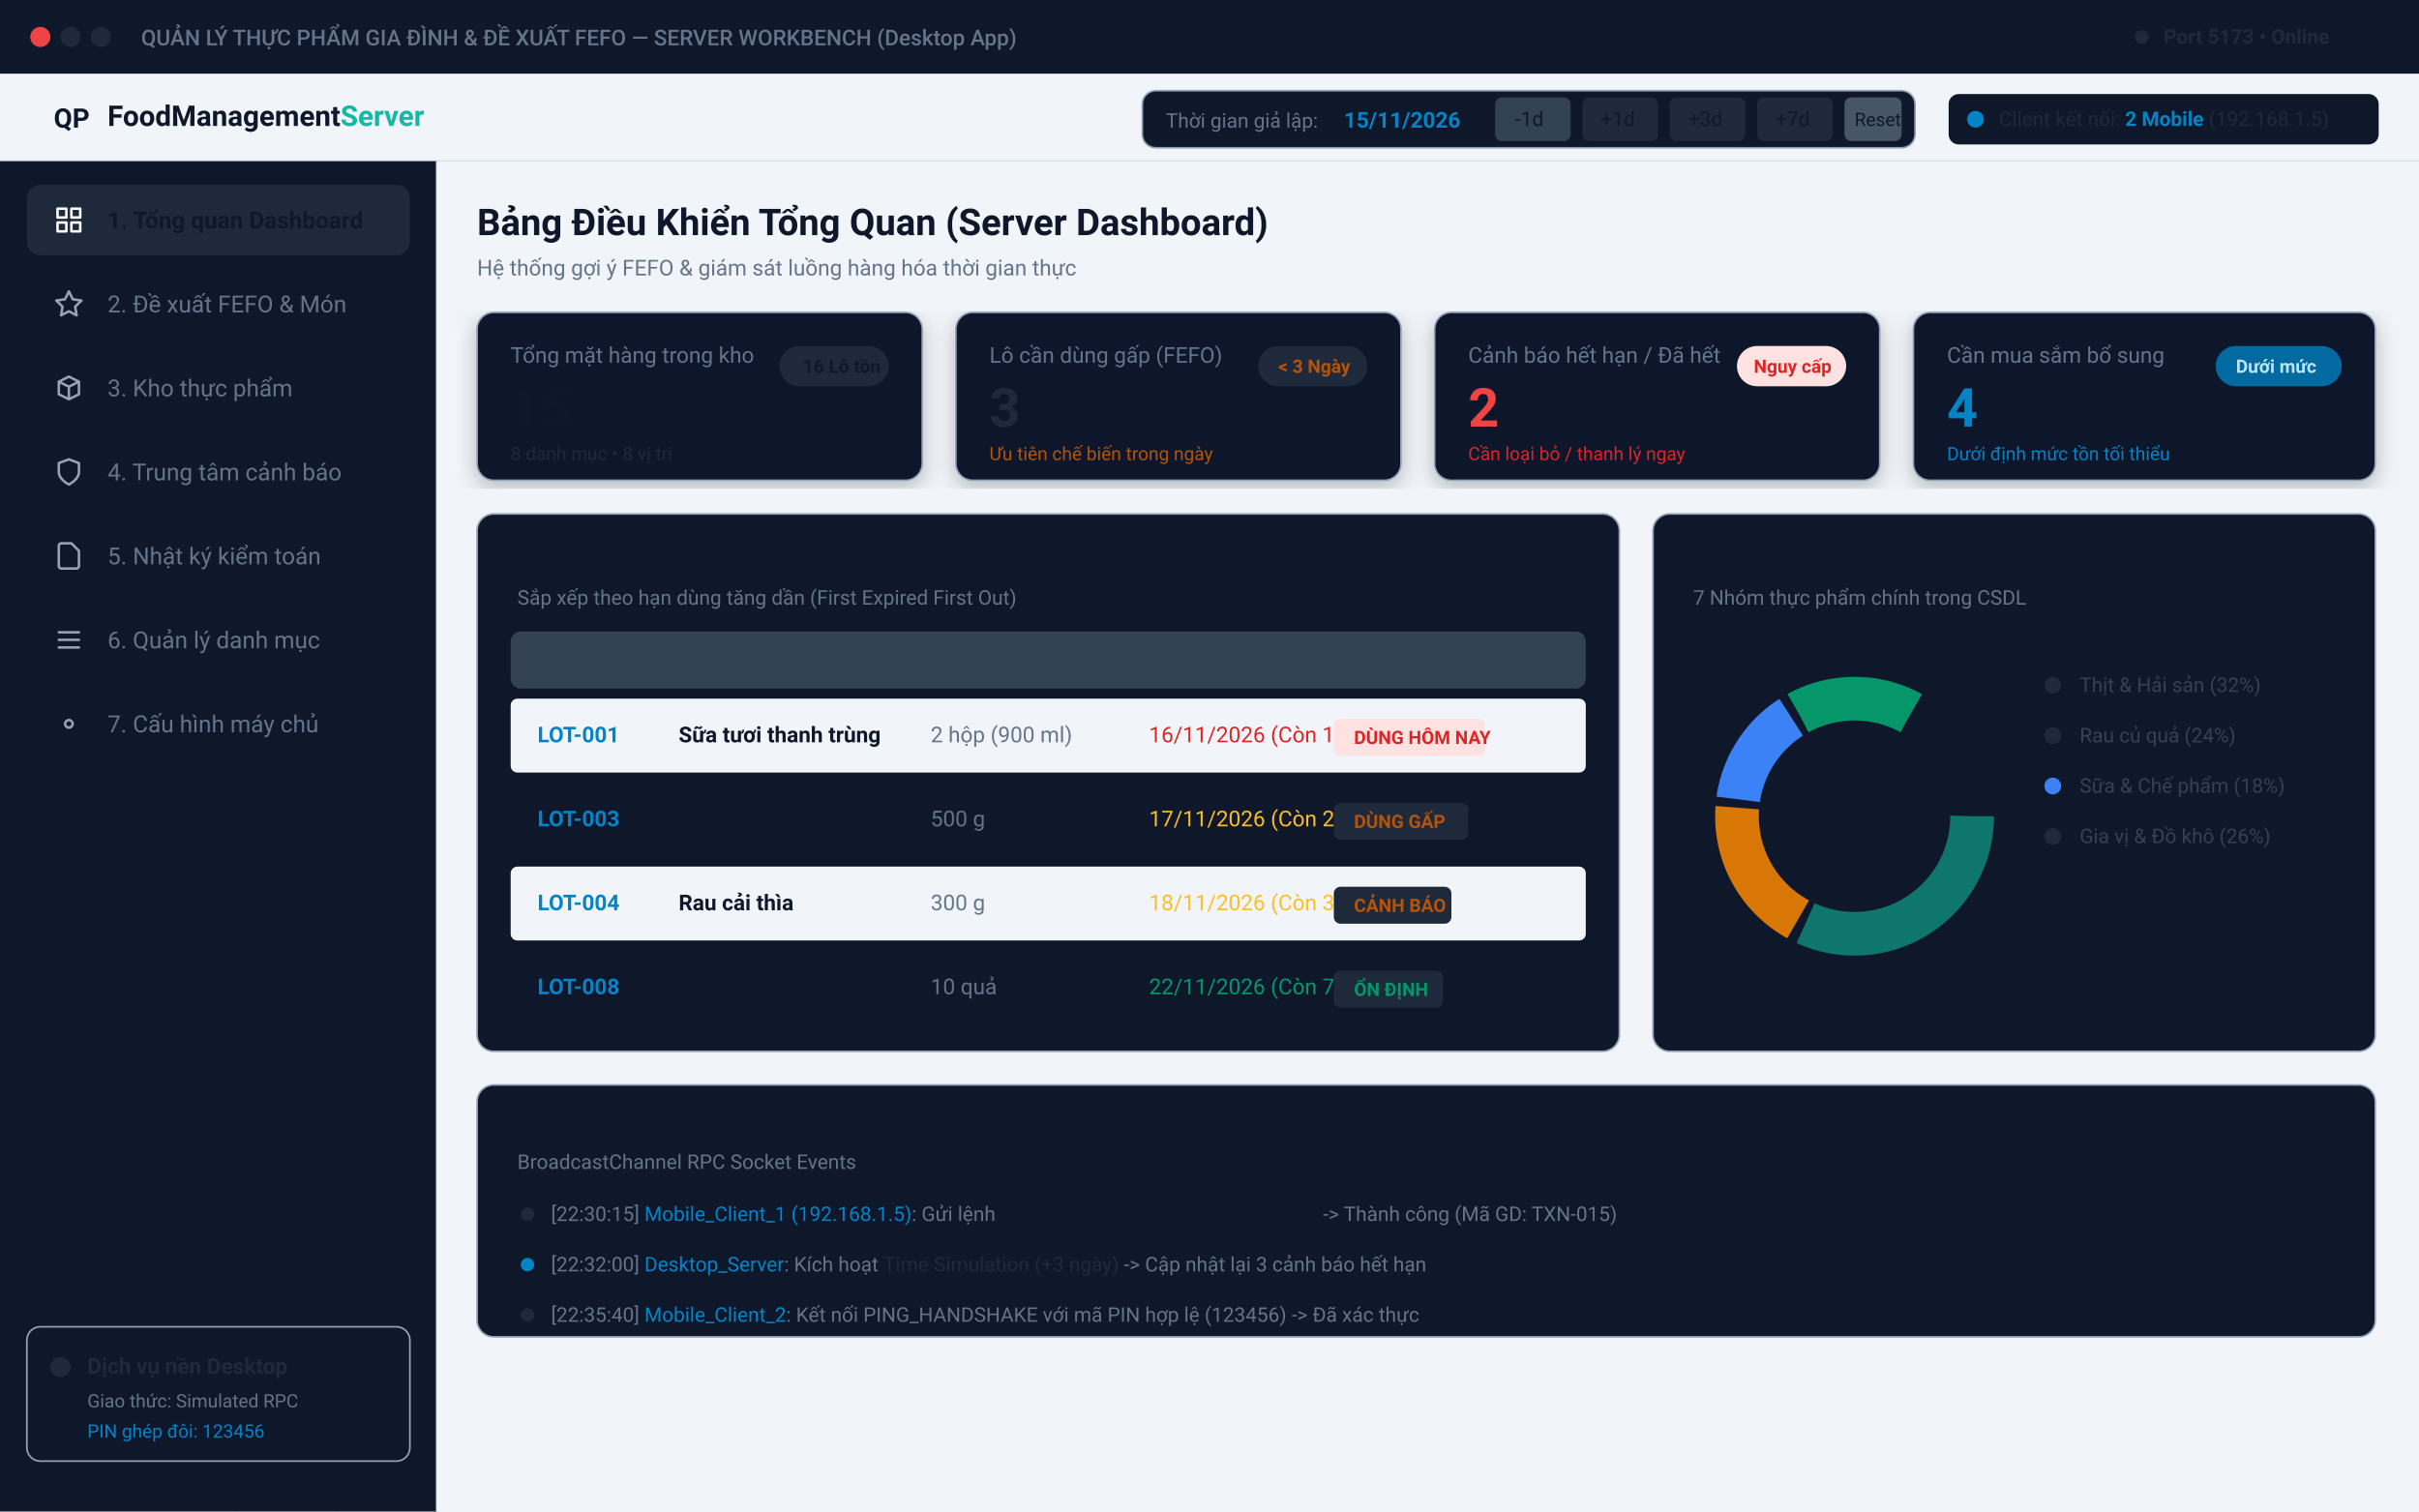
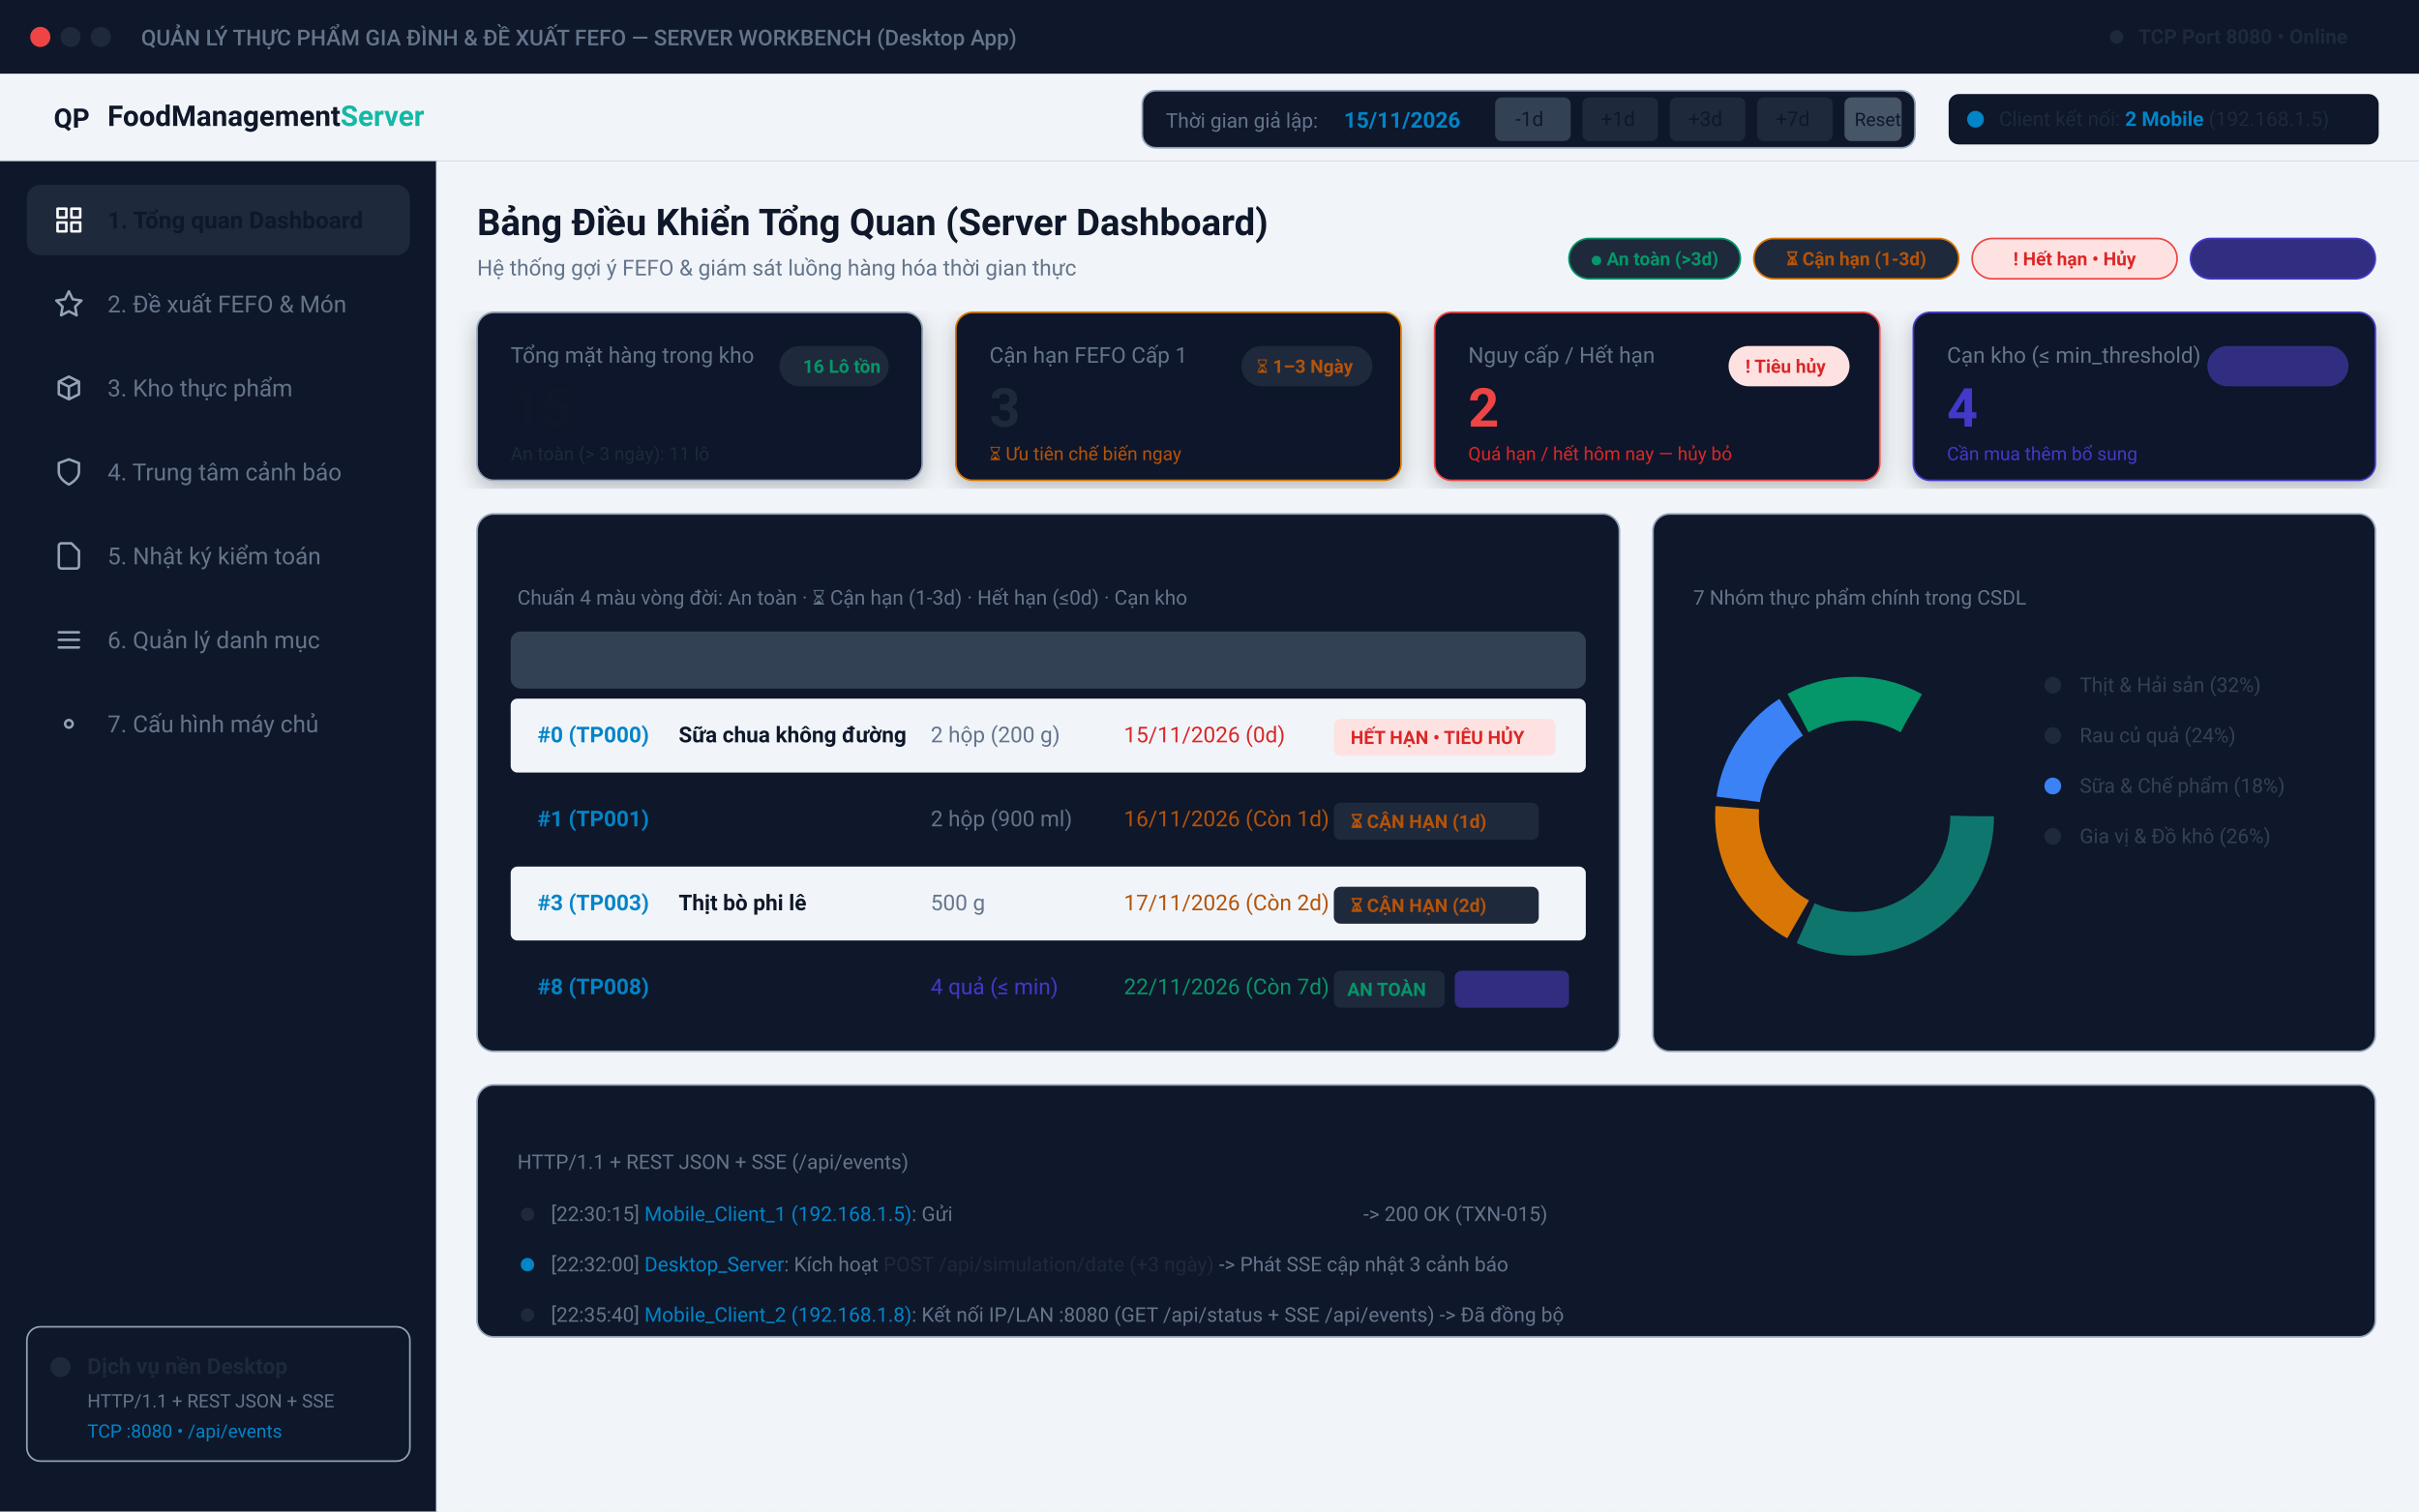
<svg xmlns="http://www.w3.org/2000/svg" viewBox="0 0 1440 900" width="1440" height="900" style="background:#F8FAFC;font-family:'Segoe UI',Roboto,Helvetica,Arial,sans-serif;">
  <defs>
    <filter id="shadow" x="-5%" y="-5%" width="110%" height="110%">
      <feDropShadow dx="0" dy="4" stdDeviation="6" flood-color="#000" flood-opacity="0.25" />
    </filter>
    <linearGradient id="primaryGrad" x1="0%" y1="0%" x2="100%" y2="100%">
      <stop offset="0%" stop-color="#0F766E" />
      <stop offset="100%" stop-color="#14B8A6" />
    </linearGradient>
    <linearGradient id="accentGrad" x1="0%" y1="0%" x2="100%" y2="100%">
      <stop offset="0%" stop-color="#F59E0B" />
      <stop offset="100%" stop-color="#D97706" />
    </linearGradient>
    <pattern id="wfGrid" width="20" height="20" patternUnits="userSpaceOnUse">
      <path d="M 20 0 L 0 0 0 20" fill="none" stroke="#E2E8F0" stroke-width="0.8" />
    </pattern>
  </defs>
  <rect width="100%" height="100%" fill="url(#wfGrid)" opacity="0.6" />
  <rect x="0" y="0" width="1440" height="44" fill="#0F172A" />
  <circle cx="24" cy="22" r="6" fill="#EF4444" />
  <circle cx="42" cy="22" r="6" fill="#1E293B" />
  <circle cx="60" cy="22" r="6" fill="#1E293B" />
  <text x="84" y="27" fill="#64748B" font-size="13" font-weight="500">QUẢN LÝ THỰC PHẨM GIA ĐÌNH &amp; ĐỀ XUẤT FEFO — SERVER WORKBENCH (Desktop App)</text>
-   <rect x="1260" y="10" width="160" height="24" rx="12" fill="#0F172A" />
-   <circle cx="1275" cy="22" r="4" fill="#1E293B" />
-   <text x="1288" y="26" fill="#1E293B" font-size="12" font-weight="600">Port 5173 • Online</text>
+   <rect x="1245" y="10" width="175" height="24" rx="12" fill="#0F172A" />
+   <circle cx="1260" cy="22" r="4" fill="#1E293B" />
+   <text x="1273" y="26" fill="#1E293B" font-size="12" font-weight="600">TCP Port 8080 • Online</text>
  <rect x="0" y="44" width="1440" height="52" fill="#F1F5F9" />
  <line x1="0" y1="96" x2="1440" y2="96" stroke="#CBD5E1" stroke-width="1" />
  <rect x="24" y="56" width="30" height="28" rx="6" fill="#F1F5F9" />
  <text x="32" y="76" fill="#0F172A" font-size="16" font-weight="700">QP</text>
  <text x="64" y="75" fill="#0F172A" font-size="17" font-weight="700">FoodManagement<tspan fill="#14B8A6">Server</tspan>
  </text>
  <g id="Time_Simulator_Bar" transform="translate(680, 54)">
    <rect x="0" y="0" width="460" height="34" rx="8" fill="#0F172A" stroke="#94A3B8" stroke-width="1" />
    <text x="14" y="22" fill="#64748B" font-size="12">Thời gian giả lập:</text>
    <text x="120" y="22" fill="#0284C7" font-size="13" font-weight="700">15/11/2026</text>
    <rect x="210" y="4" width="45" height="26" rx="4" fill="#334155" />
    <text x="222" y="21" fill="#0F172A" font-size="12">-1d</text>
    <rect x="262" y="4" width="45" height="26" rx="4" fill="#1E293B" />
    <text x="273" y="21" fill="#0F172A" font-size="12">+1d</text>
    <rect x="314" y="4" width="45" height="26" rx="4" fill="#1E293B" />
    <text x="325" y="21" fill="#0F172A" font-size="12">+3d</text>
    <rect x="366" y="4" width="45" height="26" rx="4" fill="#1E293B" />
    <text x="377" y="21" fill="#0F172A" font-size="12">+7d</text>
    <rect x="418" y="4" width="34" height="26" rx="4" fill="#475569" />
    <text x="424" y="21" fill="#0F172A" font-size="11">Reset</text>
  </g>
  <rect x="1160" y="56" width="256" height="30" rx="6" fill="#0F172A" />
  <circle cx="1176" cy="71" r="5" fill="#0284C7" />
  <text x="1190" y="75" fill="#1E293B" font-size="12">Client kết nối: <tspan fill="#0284C7" font-weight="700">2 Mobile</tspan> (192.168.1.5)</text>
  <rect x="0" y="96" width="260" height="804" fill="#0F172A" />
  <line x1="260" y1="96" x2="260" y2="900" stroke="#CBD5E1" stroke-width="1" />
  <text x="24" y="130" fill="#475569" font-size="11" font-weight="700" letter-spacing="1">PHÂN HỆ NGHIỆP VỤ</text>
  <g id="Nav_DSK-01" cursor="pointer">
    <rect x="16" y="110" width="228" height="42" rx="8" fill="#1E293B" />
    <path d="M3 3h7v7H3zm11 0h7v7h-7zM3 14h7v7H3zm11 0h7v7h-7z" fill="none" stroke="#FFFFFF" stroke-width="2" stroke-linecap="round" stroke-linejoin="round" transform="translate(32, 122) scale(0.75)" />
    <text x="64" y="136" fill="#0F172A" font-size="14" font-weight="600">1. Tổng quan Dashboard</text>
  </g>
  <g id="Nav_DSK-02" cursor="pointer">
    <rect x="16" y="160" width="228" height="42" rx="8" fill="transparent" />
    <path d="M12 2l3.09 6.26L22 9.27l-5 4.87 1.18 6.88L12 17.77l-6.18 3.25L7 14.14 2 9.27l6.91-1.01L12 2z" fill="none" stroke="#94A3B8" stroke-width="2" stroke-linecap="round" stroke-linejoin="round" transform="translate(32, 172) scale(0.75)" />
    <text x="64" y="186" fill="#64748B" font-size="14" font-weight="400">2. Đề xuất FEFO &amp; Món</text>
  </g>
  <g id="Nav_DSK-03" cursor="pointer">
    <rect x="16" y="210" width="228" height="42" rx="8" fill="transparent" />
    <path d="M20 7l-8-4-8 4m16 0l-8 4m8-4v10l-8 4m0-10L4 7m8 4v10M4 7v10l8 4" fill="none" stroke="#94A3B8" stroke-width="2" stroke-linecap="round" stroke-linejoin="round" transform="translate(32, 222) scale(0.75)" />
    <text x="64" y="236" fill="#64748B" font-size="14" font-weight="400">3. Kho thực phẩm</text>
  </g>
  <g id="Nav_DSK-04" cursor="pointer">
    <rect x="16" y="260" width="228" height="42" rx="8" fill="transparent" />
    <path d="M12 22s8-4 8-10V5l-8-3-8 3v7c0 6 8 10 8 10z" fill="none" stroke="#94A3B8" stroke-width="2" stroke-linecap="round" stroke-linejoin="round" transform="translate(32, 272) scale(0.75)" />
    <text x="64" y="286" fill="#64748B" font-size="14" font-weight="400">4. Trung tâm cảnh báo</text>
  </g>
  <g id="Nav_DSK-05" cursor="pointer">
    <rect x="16" y="310" width="228" height="42" rx="8" fill="transparent" />
    <path d="M14 2H6a2 2 0 0 0-2 2v16a2 2 0 0 0 2 2h12a2 2 0 0 0 2-2V8z" fill="none" stroke="#94A3B8" stroke-width="2" stroke-linecap="round" stroke-linejoin="round" transform="translate(32, 322) scale(0.75)" />
    <text x="64" y="336" fill="#64748B" font-size="14" font-weight="400">5. Nhật ký kiểm toán</text>
  </g>
  <g id="Nav_DSK-06" cursor="pointer">
    <rect x="16" y="360" width="228" height="42" rx="8" fill="transparent" />
    <path d="M4 6h16M4 12h16M4 18h16" fill="none" stroke="#94A3B8" stroke-width="2" stroke-linecap="round" stroke-linejoin="round" transform="translate(32, 372) scale(0.75)" />
    <text x="64" y="386" fill="#64748B" font-size="14" font-weight="400">6. Quản lý danh mục</text>
  </g>
  <g id="Nav_DSK-07" cursor="pointer">
    <rect x="16" y="410" width="228" height="42" rx="8" fill="transparent" />
    <path d="M12 15a3 3 0 1 0 0-6 3 3 0 0 0 0 6z" fill="none" stroke="#94A3B8" stroke-width="2" stroke-linecap="round" stroke-linejoin="round" transform="translate(32, 422) scale(0.75)" />
    <text x="64" y="436" fill="#64748B" font-size="14" font-weight="400">7. Cấu hình máy chủ</text>
  </g>
  <g transform="translate(16, 790)">
    <rect x="0" y="0" width="228" height="80" rx="8" fill="#0F172A" stroke="#94A3B8" stroke-width="1" />
    <circle cx="20" cy="24" r="6" fill="#1E293B" />
    <text x="36" y="28" fill="#1E293B" font-size="13" font-weight="600">Dịch vụ nền Desktop</text>
-     <text x="36" y="48" fill="#64748B" font-size="11">Giao thức: Simulated RPC</text>
-     <text x="36" y="66" fill="#0284C7" font-size="11">PIN ghép đôi: 123456</text>
+     <text x="36" y="48" fill="#64748B" font-size="11">HTTP/1.1 + REST JSON + SSE</text>
+     <text x="36" y="66" fill="#0284C7" font-size="11">TCP :8080 • /api/events</text>
  </g>
  <rect x="260" y="96" width="1180" height="804" fill="#F1F5F9" />
  <g id="Content_DSK-01" transform="translate(284, 116)">
    <text x="0" y="24" fill="#0F172A" font-size="22" font-weight="700">Bảng Điều Khiển Tổng Quan (Server Dashboard)</text>
    <text x="0" y="48" fill="#64748B" font-size="13">Hệ thống gợi ý FEFO &amp; giám sát luồng hàng hóa thời gian thực</text>
+     <g transform="translate(650, 26)">
+       <rect x="0" y="0" width="102" height="24" rx="12" fill="#1E293B" stroke="#059669" stroke-width="1" />
+       <text x="51" y="16" text-anchor="middle" fill="#059669" font-size="11" font-weight="700">● An toàn (&gt;3d)</text>
+       <rect x="110" y="0" width="122" height="24" rx="12" fill="#1E293B" stroke="#D97706" stroke-width="1" />
+       <text x="171" y="16" text-anchor="middle" fill="#B45309" font-size="11" font-weight="700">⏳ Cận hạn (1-3d)</text>
+       <rect x="240" y="0" width="122" height="24" rx="12" fill="#FEE2E2" stroke="#EF4444" stroke-width="1" />
+       <text x="301" y="16" text-anchor="middle" fill="#DC2626" font-size="11" font-weight="700">! Hết hạn • Hủy</text>
+       <rect x="370" y="0" width="110" height="24" rx="12" fill="#312E81" stroke="#4338CA" stroke-width="1" />
+       <text x="425" y="16" text-anchor="middle" fill="#312E81" font-size="11" font-weight="700">◆ Cạn kho (≤min)</text>
+     </g>
    <g id="KPI_Row" transform="translate(0, 70)">
      <rect x="0" y="0" width="265" height="100" rx="10" fill="#0F172A" stroke="#94A3B8" stroke-width="1" filter="url(#shadow)" />
      <text x="20" y="30" fill="#64748B" font-size="13">Tổng mặt hàng trong kho</text>
      <text x="20" y="68" fill="#0F172A" font-size="32" font-weight="700">15</text>
      <rect x="180" y="20" width="65" height="24" rx="12" fill="#1E293B" />
-       <text x="194" y="36" fill="#0F172A" font-size="11" font-weight="600">16 Lô tồn</text>
-       <text x="20" y="88" fill="#1E293B" font-size="11">8 danh mục • 8 vị trí</text>
-       <rect x="285" y="0" width="265" height="100" rx="10" fill="#0F172A" stroke="#94A3B8" stroke-width="1" filter="url(#shadow)" />
-       <text x="305" y="30" fill="#64748B" font-size="13">Lô cần dùng gấp (FEFO)</text>
+       <text x="194" y="36" fill="#059669" font-size="11" font-weight="600">16 Lô tồn</text>
+       <text x="20" y="88" fill="#1E293B" font-size="11">An toàn (&gt; 3 ngày): 11 lô</text>
+       <rect x="285" y="0" width="265" height="100" rx="10" fill="#0F172A" stroke="#D97706" stroke-width="1" filter="url(#shadow)" />
+       <text x="305" y="30" fill="#64748B" font-size="13">Cận hạn FEFO Cấp 1</text>
      <text x="305" y="68" fill="#1E293B" font-size="32" font-weight="700">3</text>
-       <rect x="465" y="20" width="65" height="24" rx="12" fill="#1E293B" />
-       <text x="477" y="36" fill="#B45309" font-size="11" font-weight="600">&lt; 3 Ngày</text>
-       <text x="305" y="88" fill="#B45309" font-size="11">Ưu tiên chế biến trong ngày</text>
-       <rect x="570" y="0" width="265" height="100" rx="10" fill="#0F172A" stroke="#94A3B8" stroke-width="1" filter="url(#shadow)" />
-       <text x="590" y="30" fill="#64748B" font-size="13">Cảnh báo hết hạn / Đã hết</text>
+       <rect x="455" y="20" width="78" height="24" rx="12" fill="#1E293B" />
+       <text x="464" y="36" fill="#B45309" font-size="11" font-weight="600">⏳ 1–3 Ngày</text>
+       <text x="305" y="88" fill="#B45309" font-size="11">⏳ Ưu tiên chế biến ngay</text>
+       <rect x="570" y="0" width="265" height="100" rx="10" fill="#0F172A" stroke="#EF4444" stroke-width="1" filter="url(#shadow)" />
+       <text x="590" y="30" fill="#64748B" font-size="13">Nguy cấp / Hết hạn</text>
      <text x="590" y="68" fill="#EF4444" font-size="32" font-weight="700">2</text>
-       <rect x="750" y="20" width="65" height="24" rx="12" fill="#FEE2E2" />
-       <text x="760" y="36" fill="#DC2626" font-size="11" font-weight="600">Nguy cấp</text>
-       <text x="590" y="88" fill="#DC2626" font-size="11">Cần loại bỏ / thanh lý ngay</text>
-       <rect x="855" y="0" width="275" height="100" rx="10" fill="#0F172A" stroke="#94A3B8" stroke-width="1" filter="url(#shadow)" />
-       <text x="875" y="30" fill="#64748B" font-size="13">Cần mua sắm bổ sung</text>
-       <text x="875" y="68" fill="#0284C7" font-size="32" font-weight="700">4</text>
-       <rect x="1035" y="20" width="75" height="24" rx="12" fill="#0369A1" />
-       <text x="1047" y="36" fill="#BAE6FD" font-size="11" font-weight="600">Dưới mức</text>
-       <text x="875" y="88" fill="#0284C7" font-size="11">Dưới định mức tồn tối thiểu</text>
+       <rect x="745" y="20" width="72" height="24" rx="12" fill="#FEE2E2" />
+       <text x="755" y="36" fill="#DC2626" font-size="11" font-weight="600">! Tiêu hủy</text>
+       <text x="590" y="88" fill="#DC2626" font-size="11">Quá hạn / hết hôm nay — hủy bỏ</text>
+       <rect x="855" y="0" width="275" height="100" rx="10" fill="#0F172A" stroke="#4338CA" stroke-width="1" filter="url(#shadow)" />
+       <text x="875" y="30" fill="#64748B" font-size="13">Cạn kho (≤ min_threshold)</text>
+       <text x="875" y="68" fill="#4338CA" font-size="32" font-weight="700">4</text>
+       <rect x="1030" y="20" width="84" height="24" rx="12" fill="#312E81" />
+       <text x="1042" y="36" fill="#312E81" font-size="11" font-weight="600">◆ Cạn kho</text>
+       <text x="875" y="88" fill="#4338CA" font-size="11">Cần mua thêm bổ sung</text>
    </g>
    <g id="Charts_Row" transform="translate(0, 190)">
      <rect x="0" y="0" width="680" height="320" rx="10" fill="#0F172A" stroke="#94A3B8" stroke-width="1" />
      <text x="24" y="34" fill="#0F172A" font-size="16" font-weight="700">Danh Sách Thực Phẩm FEFO Ưu Tiên Dùng Trước</text>
-       <text x="24" y="54" fill="#64748B" font-size="12">Sắp xếp theo hạn dùng tăng dần (First Expired First Out)</text>
+       <text x="24" y="54" fill="#64748B" font-size="12">Chuẩn 4 màu vòng đời: An toàn · ⏳ Cận hạn (1-3d) · Hết hạn (≤0d) · Cạn kho</text>
      <rect x="20" y="70" width="640" height="34" rx="6" fill="#334155" />
-       <text x="36" y="92" fill="#334155" font-size="12" font-weight="600">MÃ LÔ</text>
-       <text x="120" y="92" fill="#334155" font-size="12" font-weight="600">TÊN THỰC PHẨM</text>
-       <text x="270" y="92" fill="#334155" font-size="12" font-weight="600">SỐ LƯỢNG TỒN</text>
-       <text x="400" y="92" fill="#334155" font-size="12" font-weight="600">HẠN DÙNG</text>
-       <text x="510" y="92" fill="#334155" font-size="12" font-weight="600">TRẠNG THÁI FEFO</text>
+       <text x="36" y="92" fill="#334155" font-size="12" font-weight="600">item_id</text>
+       <text x="120" y="92" fill="#334155" font-size="12" font-weight="600">food_name</text>
+       <text x="270" y="92" fill="#334155" font-size="12" font-weight="600">current_qty</text>
+       <text x="385" y="92" fill="#334155" font-size="12" font-weight="600">expiration_date</text>
+       <text x="510" y="92" fill="#334155" font-size="12" font-weight="600">TRẠNG THÁI 4 CẤP</text>
      <rect x="20" y="110" width="640" height="44" rx="4" fill="#F1F5F9" />
-       <text x="36" y="136" fill="#0284C7" font-size="13" font-weight="600">LOT-001</text>
-       <text x="120" y="136" fill="#0F172A" font-size="13" font-weight="600">Sữa tươi thanh trùng</text>
-       <text x="270" y="136" fill="#64748B" font-size="13">2 hộp (900 ml)</text>
-       <text x="400" y="136" fill="#DC2626" font-size="13">16/11/2026 (Còn 1d)</text>
-       <rect x="510" y="122" width="90" height="22" rx="4" fill="#FEE2E2" />
-       <text x="522" y="137" fill="#DC2626" font-size="11" font-weight="700">DÙNG HÔM NAY</text>
+       <text x="36" y="136" fill="#0284C7" font-size="13" font-weight="600">#0 (TP000)</text>
+       <text x="120" y="136" fill="#0F172A" font-size="13" font-weight="600">Sữa chua không đường</text>
+       <text x="270" y="136" fill="#64748B" font-size="13">2 hộp (200 g)</text>
+       <text x="385" y="136" fill="#DC2626" font-size="13">15/11/2026 (0d)</text>
+       <rect x="510" y="122" width="132" height="22" rx="4" fill="#FEE2E2" />
+       <text x="520" y="137" fill="#DC2626" font-size="11" font-weight="700">HẾT HẠN • TIÊU HỦY</text>
      <rect x="20" y="160" width="640" height="44" rx="4" fill="#0F172A" />
-       <text x="36" y="186" fill="#0284C7" font-size="13" font-weight="600">LOT-003</text>
-       <text x="120" y="186" fill="#0F172A" font-size="13" font-weight="600">Thịt bò phi lê</text>
-       <text x="270" y="186" fill="#64748B" font-size="13">500 g</text>
-       <text x="400" y="186" fill="#FBBF24" font-size="13">17/11/2026 (Còn 2d)</text>
-       <rect x="510" y="172" width="80" height="22" rx="4" fill="#1E293B" />
-       <text x="522" y="187" fill="#B45309" font-size="11" font-weight="700">DÙNG GẤP</text>
+       <text x="36" y="186" fill="#0284C7" font-size="13" font-weight="600">#1 (TP001)</text>
+       <text x="120" y="186" fill="#0F172A" font-size="13" font-weight="600">Sữa tươi thanh trùng</text>
+       <text x="270" y="186" fill="#64748B" font-size="13">2 hộp (900 ml)</text>
+       <text x="385" y="186" fill="#B45309" font-size="13">16/11/2026 (Còn 1d)</text>
+       <rect x="510" y="172" width="122" height="22" rx="4" fill="#1E293B" />
+       <text x="520" y="187" fill="#B45309" font-size="11" font-weight="700">⏳ CẬN HẠN (1d)</text>
      <rect x="20" y="210" width="640" height="44" rx="4" fill="#F1F5F9" />
-       <text x="36" y="236" fill="#0284C7" font-size="13" font-weight="600">LOT-004</text>
-       <text x="120" y="236" fill="#0F172A" font-size="13" font-weight="600">Rau cải thìa</text>
-       <text x="270" y="236" fill="#64748B" font-size="13">300 g</text>
-       <text x="400" y="236" fill="#FBBF24" font-size="13">18/11/2026 (Còn 3d)</text>
-       <rect x="510" y="222" width="70" height="22" rx="4" fill="#1E293B" />
-       <text x="522" y="237" fill="#B45309" font-size="11" font-weight="700">CẢNH BÁO</text>
+       <text x="36" y="236" fill="#0284C7" font-size="13" font-weight="600">#3 (TP003)</text>
+       <text x="120" y="236" fill="#0F172A" font-size="13" font-weight="600">Thịt bò phi lê</text>
+       <text x="270" y="236" fill="#64748B" font-size="13">500 g</text>
+       <text x="385" y="236" fill="#B45309" font-size="13">17/11/2026 (Còn 2d)</text>
+       <rect x="510" y="222" width="122" height="22" rx="4" fill="#1E293B" />
+       <text x="520" y="237" fill="#B45309" font-size="11" font-weight="700">⏳ CẬN HẠN (2d)</text>
      <rect x="20" y="260" width="640" height="44" rx="4" fill="#0F172A" />
-       <text x="36" y="286" fill="#0284C7" font-size="13" font-weight="600">LOT-008</text>
+       <text x="36" y="286" fill="#0284C7" font-size="13" font-weight="600">#8 (TP008)</text>
      <text x="120" y="286" fill="#0F172A" font-size="13" font-weight="600">Trứng gà ta</text>
-       <text x="270" y="286" fill="#64748B" font-size="13">10 quả</text>
-       <text x="400" y="286" fill="#059669" font-size="13">22/11/2026 (Còn 7d)</text>
-       <rect x="510" y="272" width="65" height="22" rx="4" fill="#1E293B" />
-       <text x="522" y="287" fill="#059669" font-size="11" font-weight="700">ỔN ĐỊNH</text>
+       <text x="270" y="286" fill="#4338CA" font-size="13">4 quả (≤ min)</text>
+       <text x="385" y="286" fill="#059669" font-size="13">22/11/2026 (Còn 7d)</text>
+       <rect x="510" y="272" width="66" height="22" rx="4" fill="#1E293B" />
+       <text x="518" y="287" fill="#059669" font-size="11" font-weight="700">AN TOÀN</text>
+       <rect x="582" y="272" width="68" height="22" rx="4" fill="#312E81" />
+       <text x="590" y="287" fill="#312E81" font-size="11" font-weight="700">CẠN KHO</text>
      <g transform="translate(700, 0)">
        <rect x="0" y="0" width="430" height="320" rx="10" fill="#0F172A" stroke="#94A3B8" stroke-width="1" />
        <text x="24" y="34" fill="#0F172A" font-size="16" font-weight="700">Phân Bổ Tồn Kho Theo Nhóm</text>
        <text x="24" y="54" fill="#64748B" font-size="12">7 Nhóm thực phẩm chính trong CSDL</text>
        <g transform="translate(120, 180)">
          <circle cx="0" cy="0" r="70" fill="none" stroke="#0F766E" stroke-width="26" stroke-dasharray="140 300" />
          <circle cx="0" cy="0" r="70" fill="none" stroke="#D97706" stroke-width="26" stroke-dasharray="80 300" stroke-dashoffset="-145" />
          <circle cx="0" cy="0" r="70" fill="none" stroke="#3B82F6" stroke-width="26" stroke-dasharray="60 300" stroke-dashoffset="-230" />
          <circle cx="0" cy="0" r="70" fill="none" stroke="#059669" stroke-width="26" stroke-dasharray="70 300" stroke-dashoffset="-295" />
          <text x="0" y="6" text-anchor="middle" fill="#0F172A" font-size="18" font-weight="700">16 Lô</text>
        </g>
        <g transform="translate(230, 90)">
          <circle cx="8" cy="12" r="5" fill="#1E293B" />
          <text x="24" y="16" fill="#334155" font-size="12">Thịt &amp; Hải sản (32%)</text>
          <circle cx="8" cy="42" r="5" fill="#1E293B" />
          <text x="24" y="46" fill="#334155" font-size="12">Rau củ quả (24%)</text>
          <circle cx="8" cy="72" r="5" fill="#3B82F6" />
          <text x="24" y="76" fill="#334155" font-size="12">Sữa &amp; Chế phẩm (18%)</text>
          <circle cx="8" cy="102" r="5" fill="#1E293B" />
          <text x="24" y="106" fill="#334155" font-size="12">Gia vị &amp; Đồ khô (26%)</text>
        </g>
      </g>
    </g>
    <g id="Bottom_Row" transform="translate(0, 530)">
      <rect x="0" y="0" width="1130" height="150" rx="10" fill="#0F172A" stroke="#94A3B8" stroke-width="1" />
      <text x="24" y="30" fill="#0F172A" font-size="15" font-weight="700">Nhật Ký Tương Tác Client–Server Trực Tiếp</text>
-       <text x="24" y="50" fill="#64748B" font-size="12">BroadcastChannel RPC Socket Events</text>
+       <text x="24" y="50" fill="#64748B" font-size="12">HTTP/1.1 + REST JSON + SSE (/api/events)</text>
      <g transform="translate(24, 65)">
        <circle cx="6" cy="12" r="4" fill="#1E293B" />
-         <text x="20" y="16" fill="#64748B" font-size="12">[22:30:15] <tspan fill="#0284C7">Mobile_Client_1 (192.168.1.5)</tspan>: Gửi lệnh <tspan fill="#0F172A">USE_FOOD (Trừ 200g Thịt bò phi lê)</tspan> -&gt; Thành công (Mã GD: TXN-015)</text>
+         <text x="20" y="16" fill="#64748B" font-size="12">[22:30:15] <tspan fill="#0284C7">Mobile_Client_1 (192.168.1.5)</tspan>: Gửi <tspan fill="#0F172A">POST /api/food/use (Trừ 200g Thịt bò phi lê)</tspan> -&gt; 200 OK (TXN-015)</text>
      </g>
      <g transform="translate(24, 95)">
        <circle cx="6" cy="12" r="4" fill="#0284C7" />
-         <text x="20" y="16" fill="#64748B" font-size="12">[22:32:00] <tspan fill="#0284C7">Desktop_Server</tspan>: Kích hoạt <tspan fill="#1E293B">Time Simulation (+3 ngày)</tspan> -&gt; Cập nhật lại 3 cảnh báo hết hạn</text>
+         <text x="20" y="16" fill="#64748B" font-size="12">[22:32:00] <tspan fill="#0284C7">Desktop_Server</tspan>: Kích hoạt <tspan fill="#1E293B">POST /api/simulation/date (+3 ngày)</tspan> -&gt; Phát SSE cập nhật 3 cảnh báo</text>
      </g>
      <g transform="translate(24, 125)">
        <circle cx="6" cy="12" r="4" fill="#1E293B" />
-         <text x="20" y="16" fill="#64748B" font-size="12">[22:35:40] <tspan fill="#0284C7">Mobile_Client_2</tspan>: Kết nối PING_HANDSHAKE với mã PIN hợp lệ (123456) -&gt; Đã xác thực</text>
+         <text x="20" y="16" fill="#64748B" font-size="12">[22:35:40] <tspan fill="#0284C7">Mobile_Client_2 (192.168.1.8)</tspan>: Kết nối IP/LAN :8080 (GET /api/status + SSE /api/events) -&gt; Đã đồng bộ</text>
      </g>
    </g>
  </g>
</svg>
